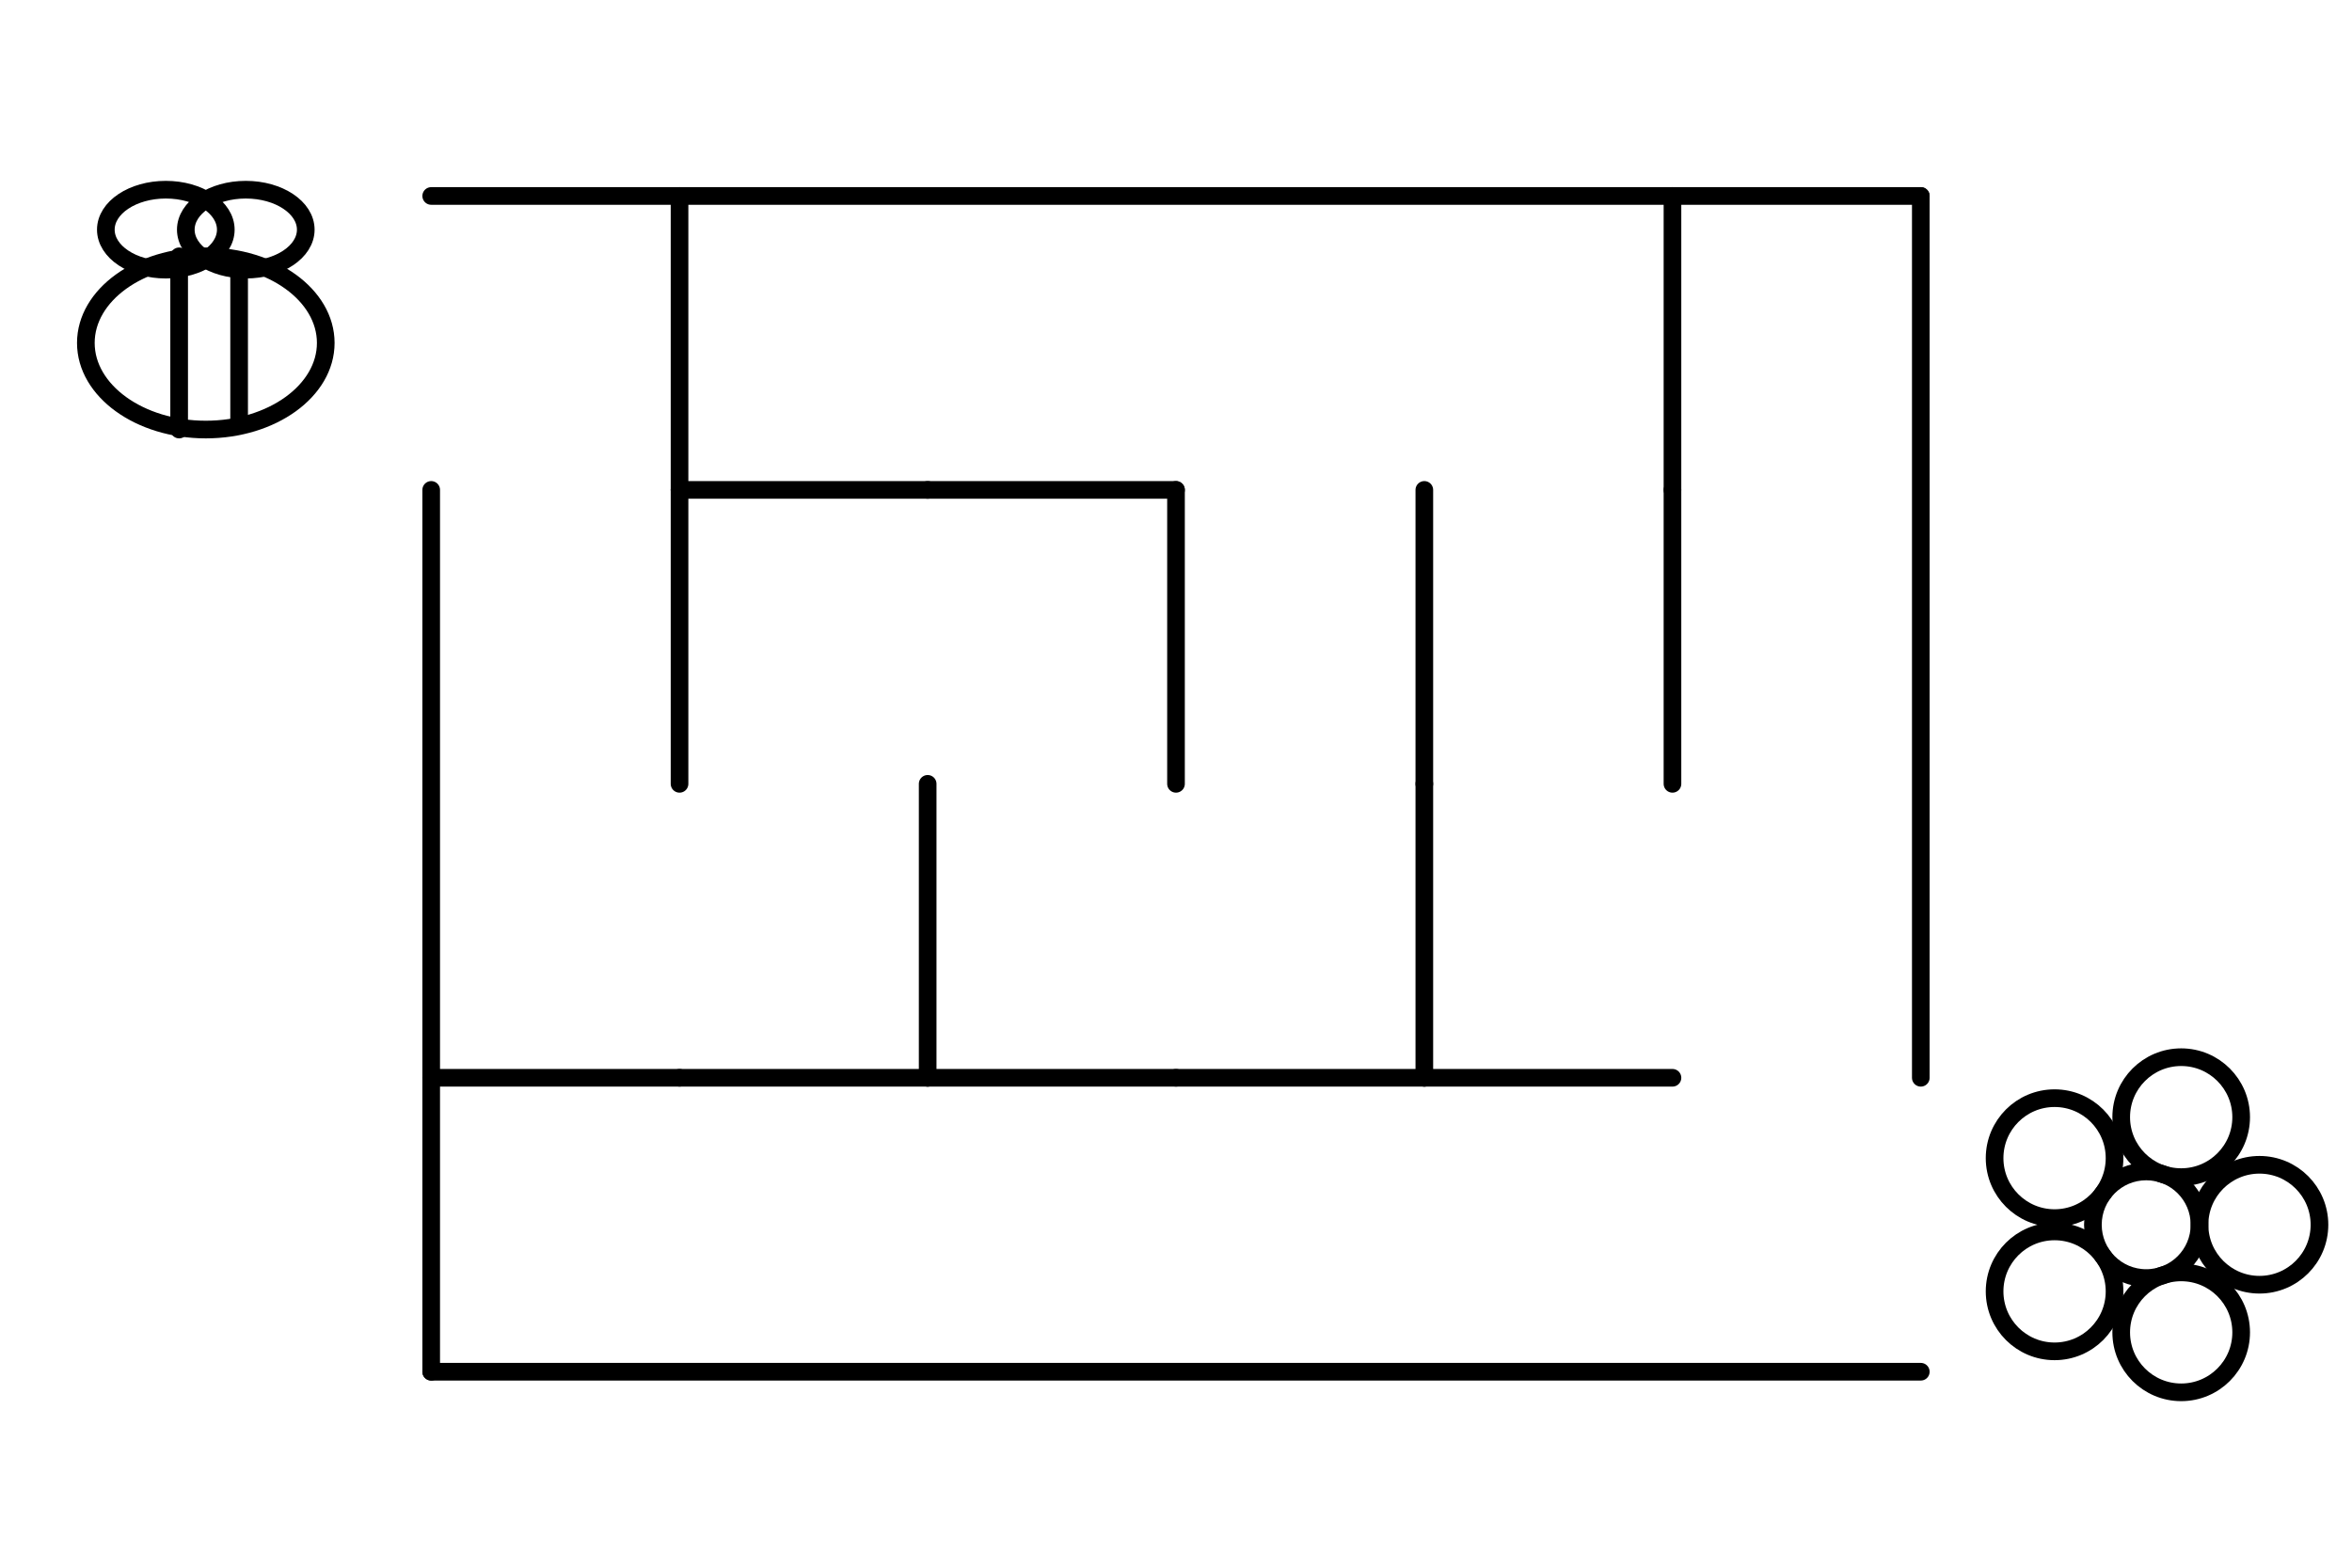
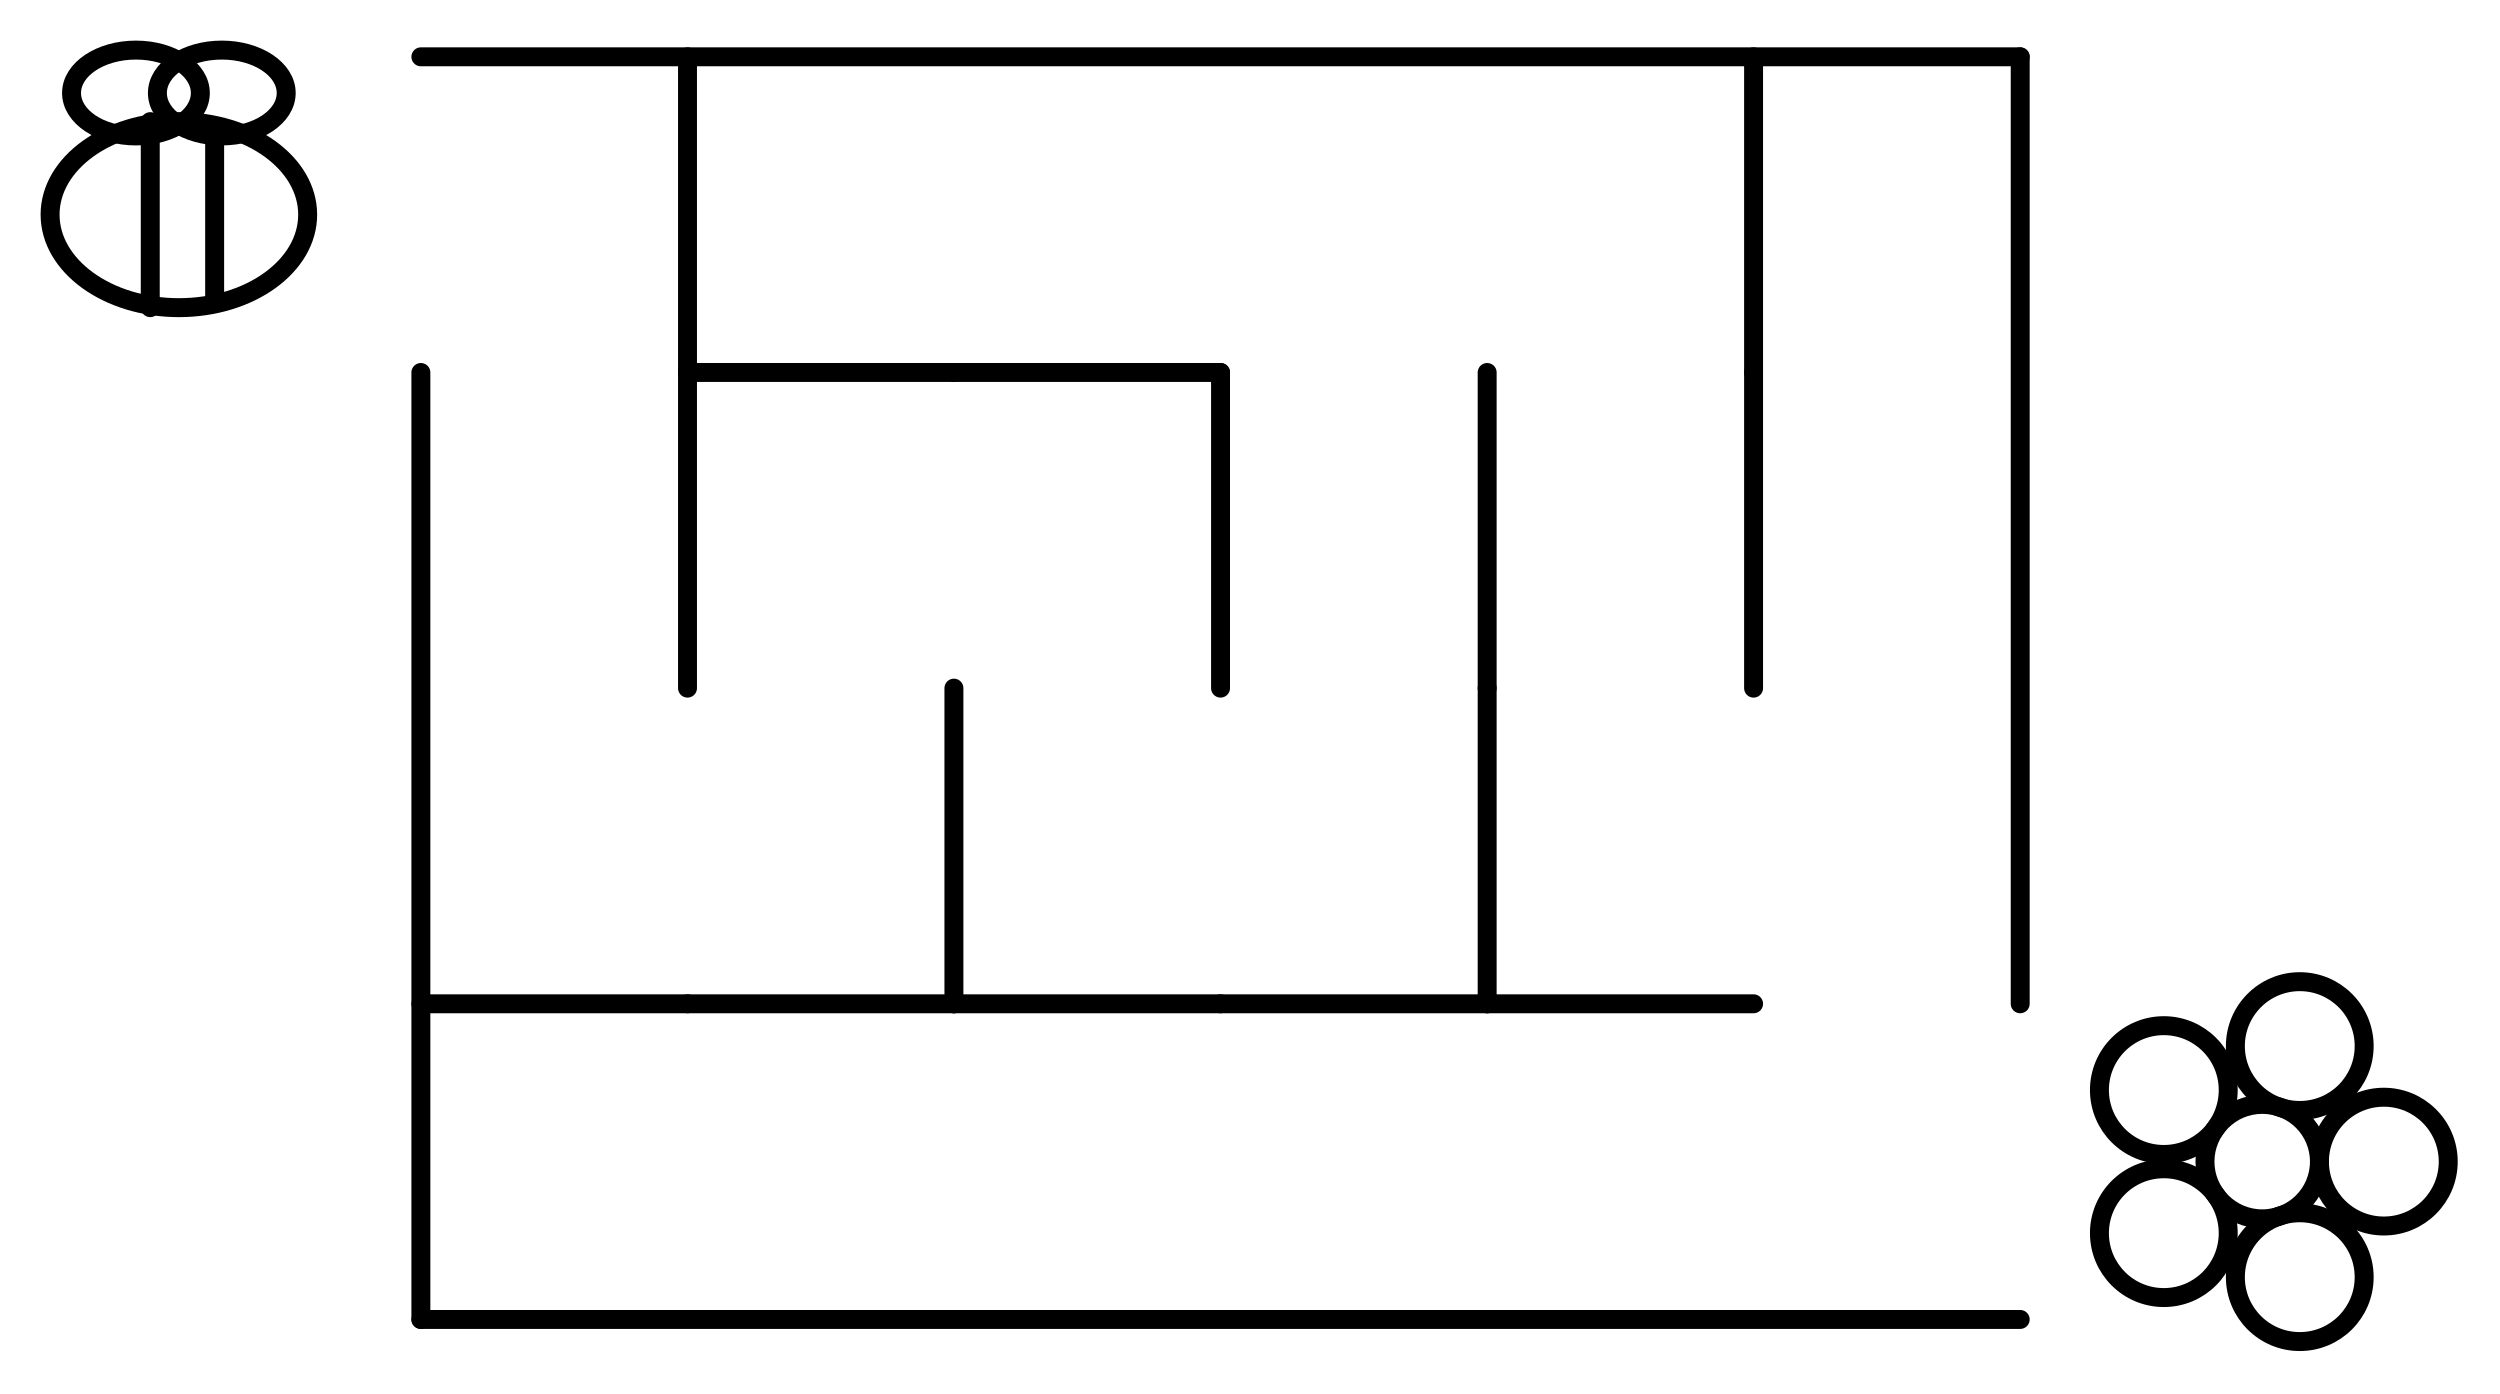
- <svg xmlns="http://www.w3.org/2000/svg" viewBox="0 0 1200 800" width="1200" height="800">
+ <svg xmlns="http://www.w3.org/2000/svg" viewBox="20 73 1188 662" width="1188" height="662">
  <g fill="none" stroke="#000" stroke-width="9" stroke-linecap="round" stroke-linejoin="round">
    <line x1="220" y1="100" x2="980" y2="100" />
    <line x1="220" y1="700" x2="980" y2="700" />
    <line x1="220" y1="250" x2="220" y2="700" />
    <line x1="980" y1="100" x2="980" y2="550" />
    <line x1="346.7" y1="100" x2="346.7" y2="250" />
    <line x1="346.7" y1="250" x2="473.3" y2="250" />
    <line x1="473.3" y1="250" x2="600" y2="250" />
    <line x1="853.3" y1="100" x2="853.3" y2="250" />
    <line x1="346.7" y1="250" x2="346.7" y2="400" />
    <line x1="600" y1="250" x2="600" y2="400" />
    <line x1="726.7" y1="250" x2="726.7" y2="400" />
    <line x1="853.3" y1="250" x2="853.3" y2="400" />
    <line x1="220" y1="550" x2="346.7" y2="550" />
    <line x1="473.3" y1="400" x2="473.3" y2="550" />
    <line x1="346.7" y1="550" x2="473.3" y2="550" />
    <line x1="473.3" y1="550" x2="600" y2="550" />
    <line x1="726.7" y1="400" x2="726.7" y2="550" />
    <line x1="600" y1="550" x2="726.7" y2="550" />
    <line x1="726.7" y1="550" x2="853.3" y2="550" />
    <g transform="translate(105 175) scale(1.7) translate(-105 -175)" stroke-width="5.3">
      <ellipse cx="105" cy="175" rx="36" ry="26" />
      <ellipse cx="93" cy="141" rx="18" ry="12" />
      <ellipse cx="117" cy="141" rx="18" ry="12" />
      <line x1="97" y1="149" x2="97" y2="201" />
      <line x1="115" y1="151" x2="115" y2="199" />
    </g>
    <g transform="translate(1095 625) scale(1.7) translate(-1095 -625)" stroke-width="5.3">
      <circle cx="1095" cy="625" r="16" />
      <circle cx="1129" cy="625" r="18" />
      <circle cx="1105.5" cy="657.3" r="18" />
      <circle cx="1067.5" cy="645" r="18" />
      <circle cx="1067.5" cy="605" r="18" />
      <circle cx="1105.5" cy="592.7" r="18" />
    </g>
  </g>
</svg>
